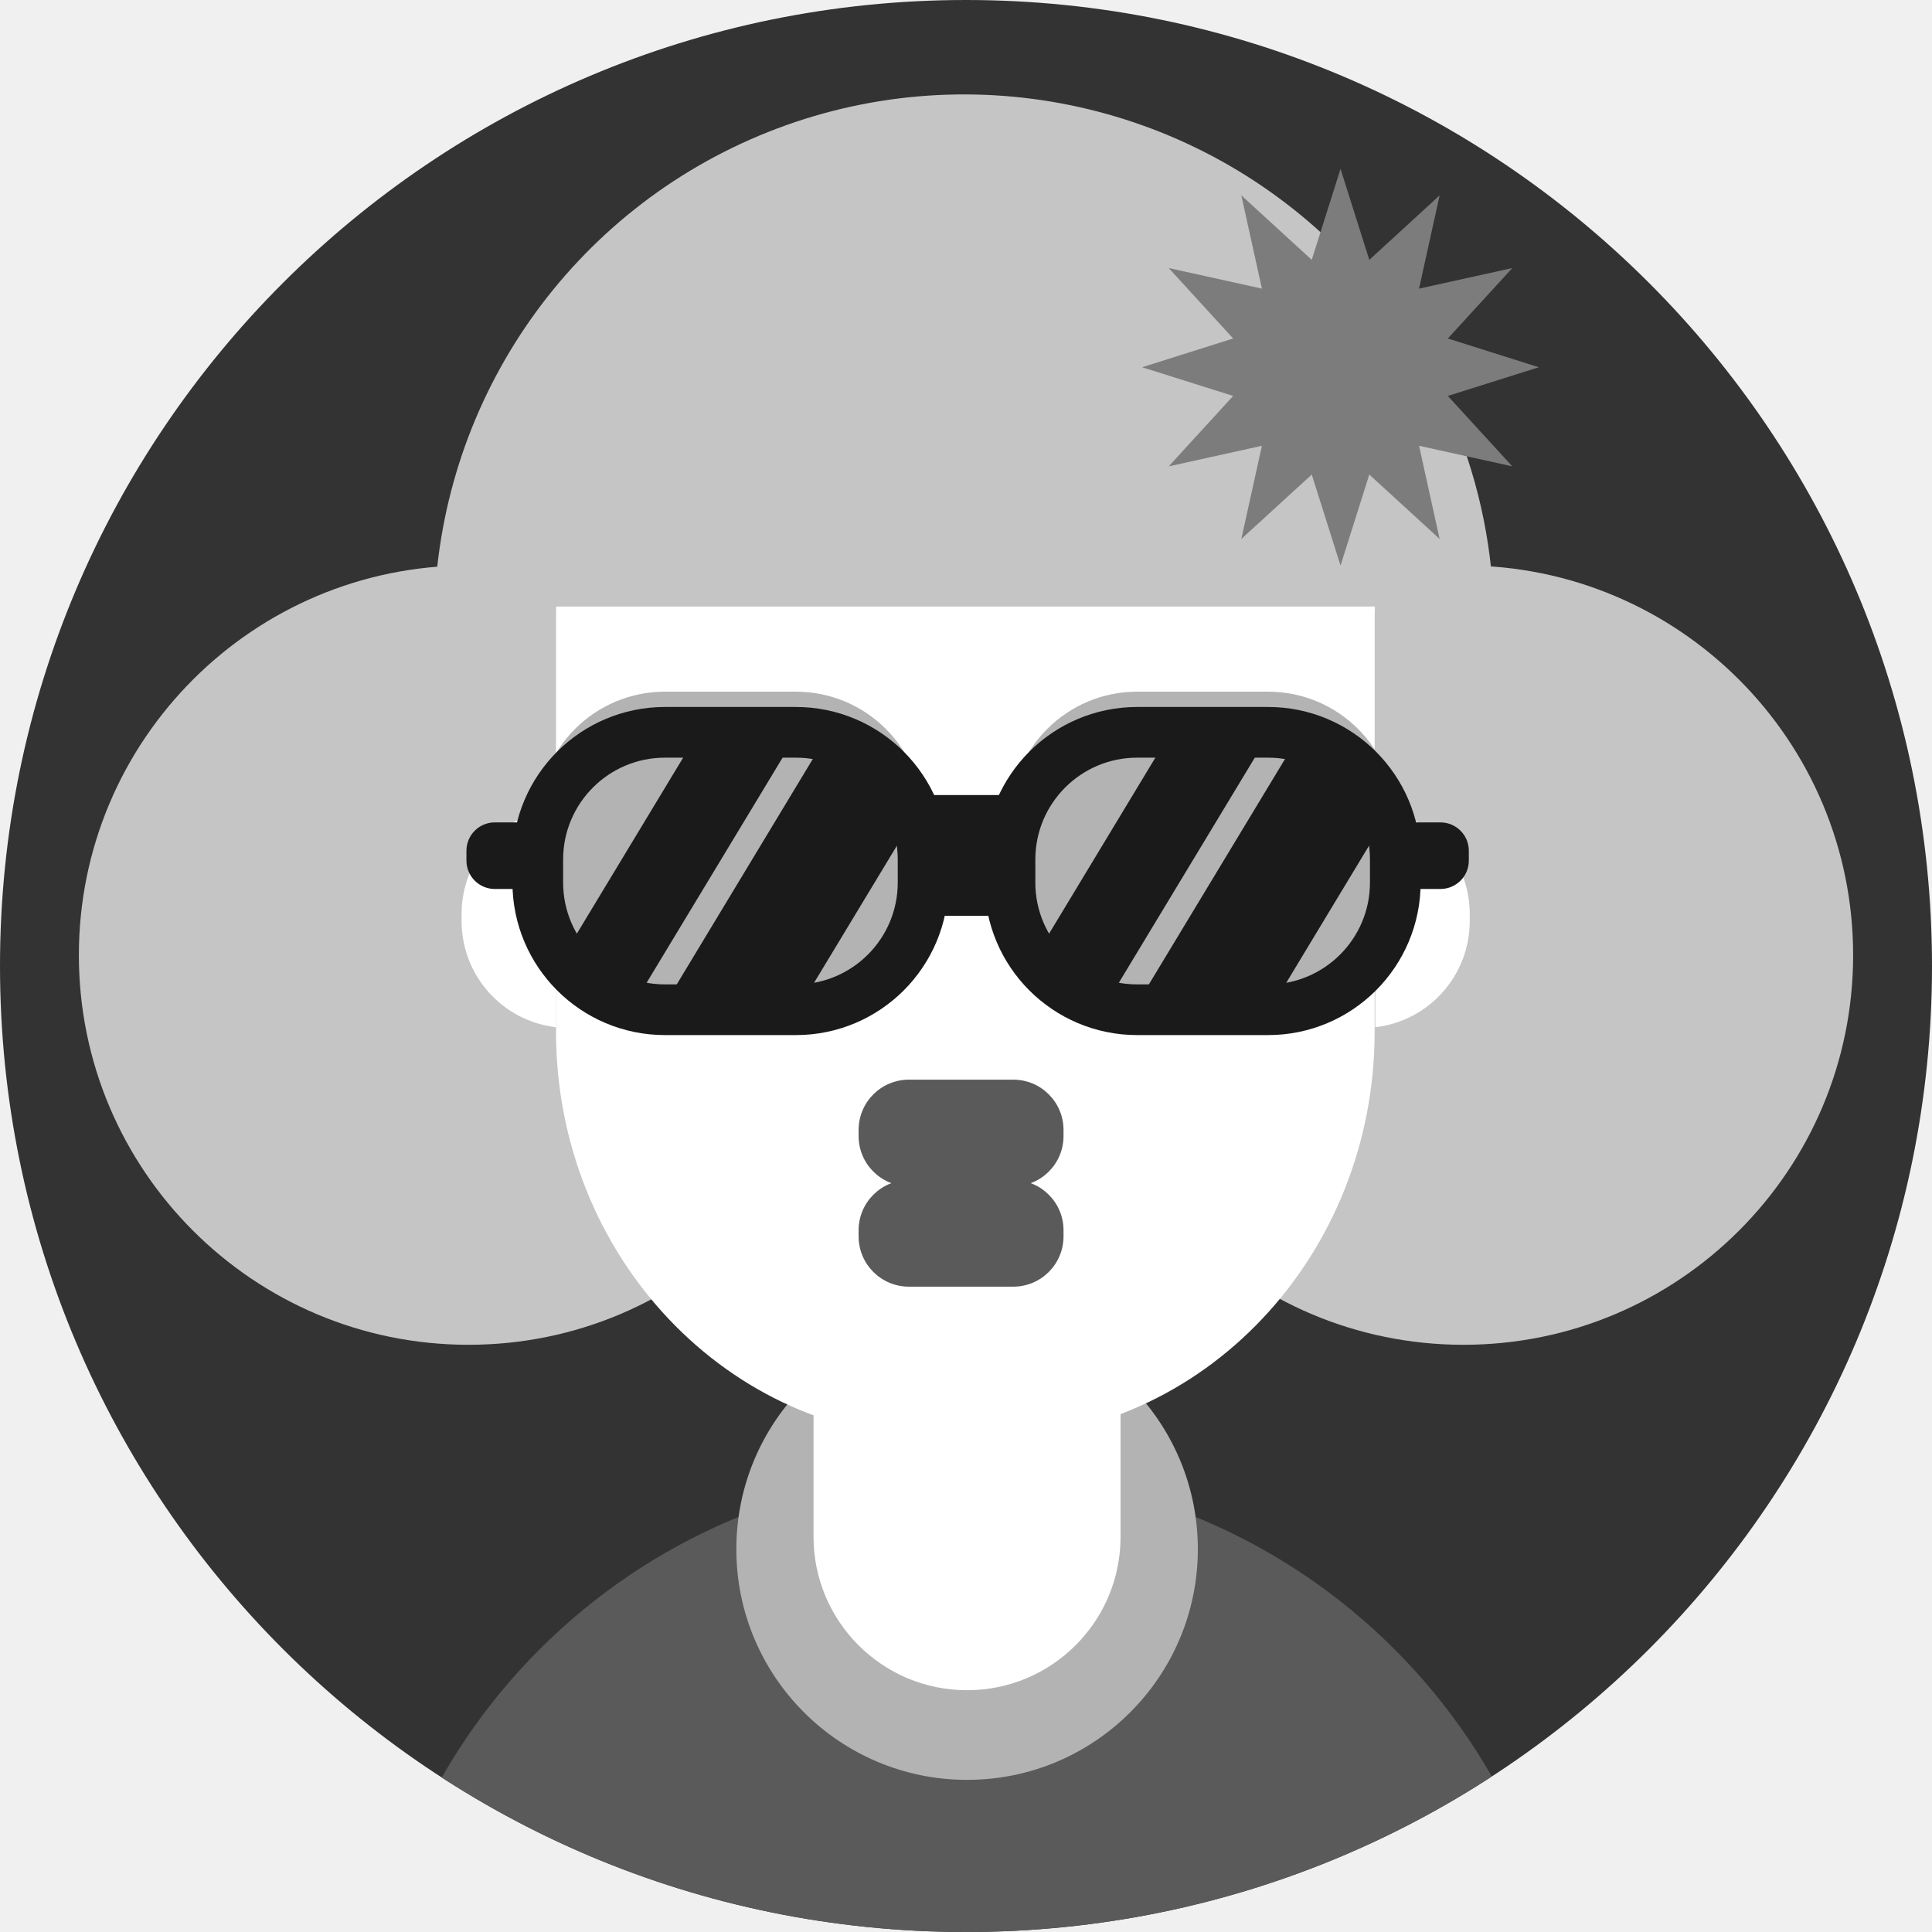
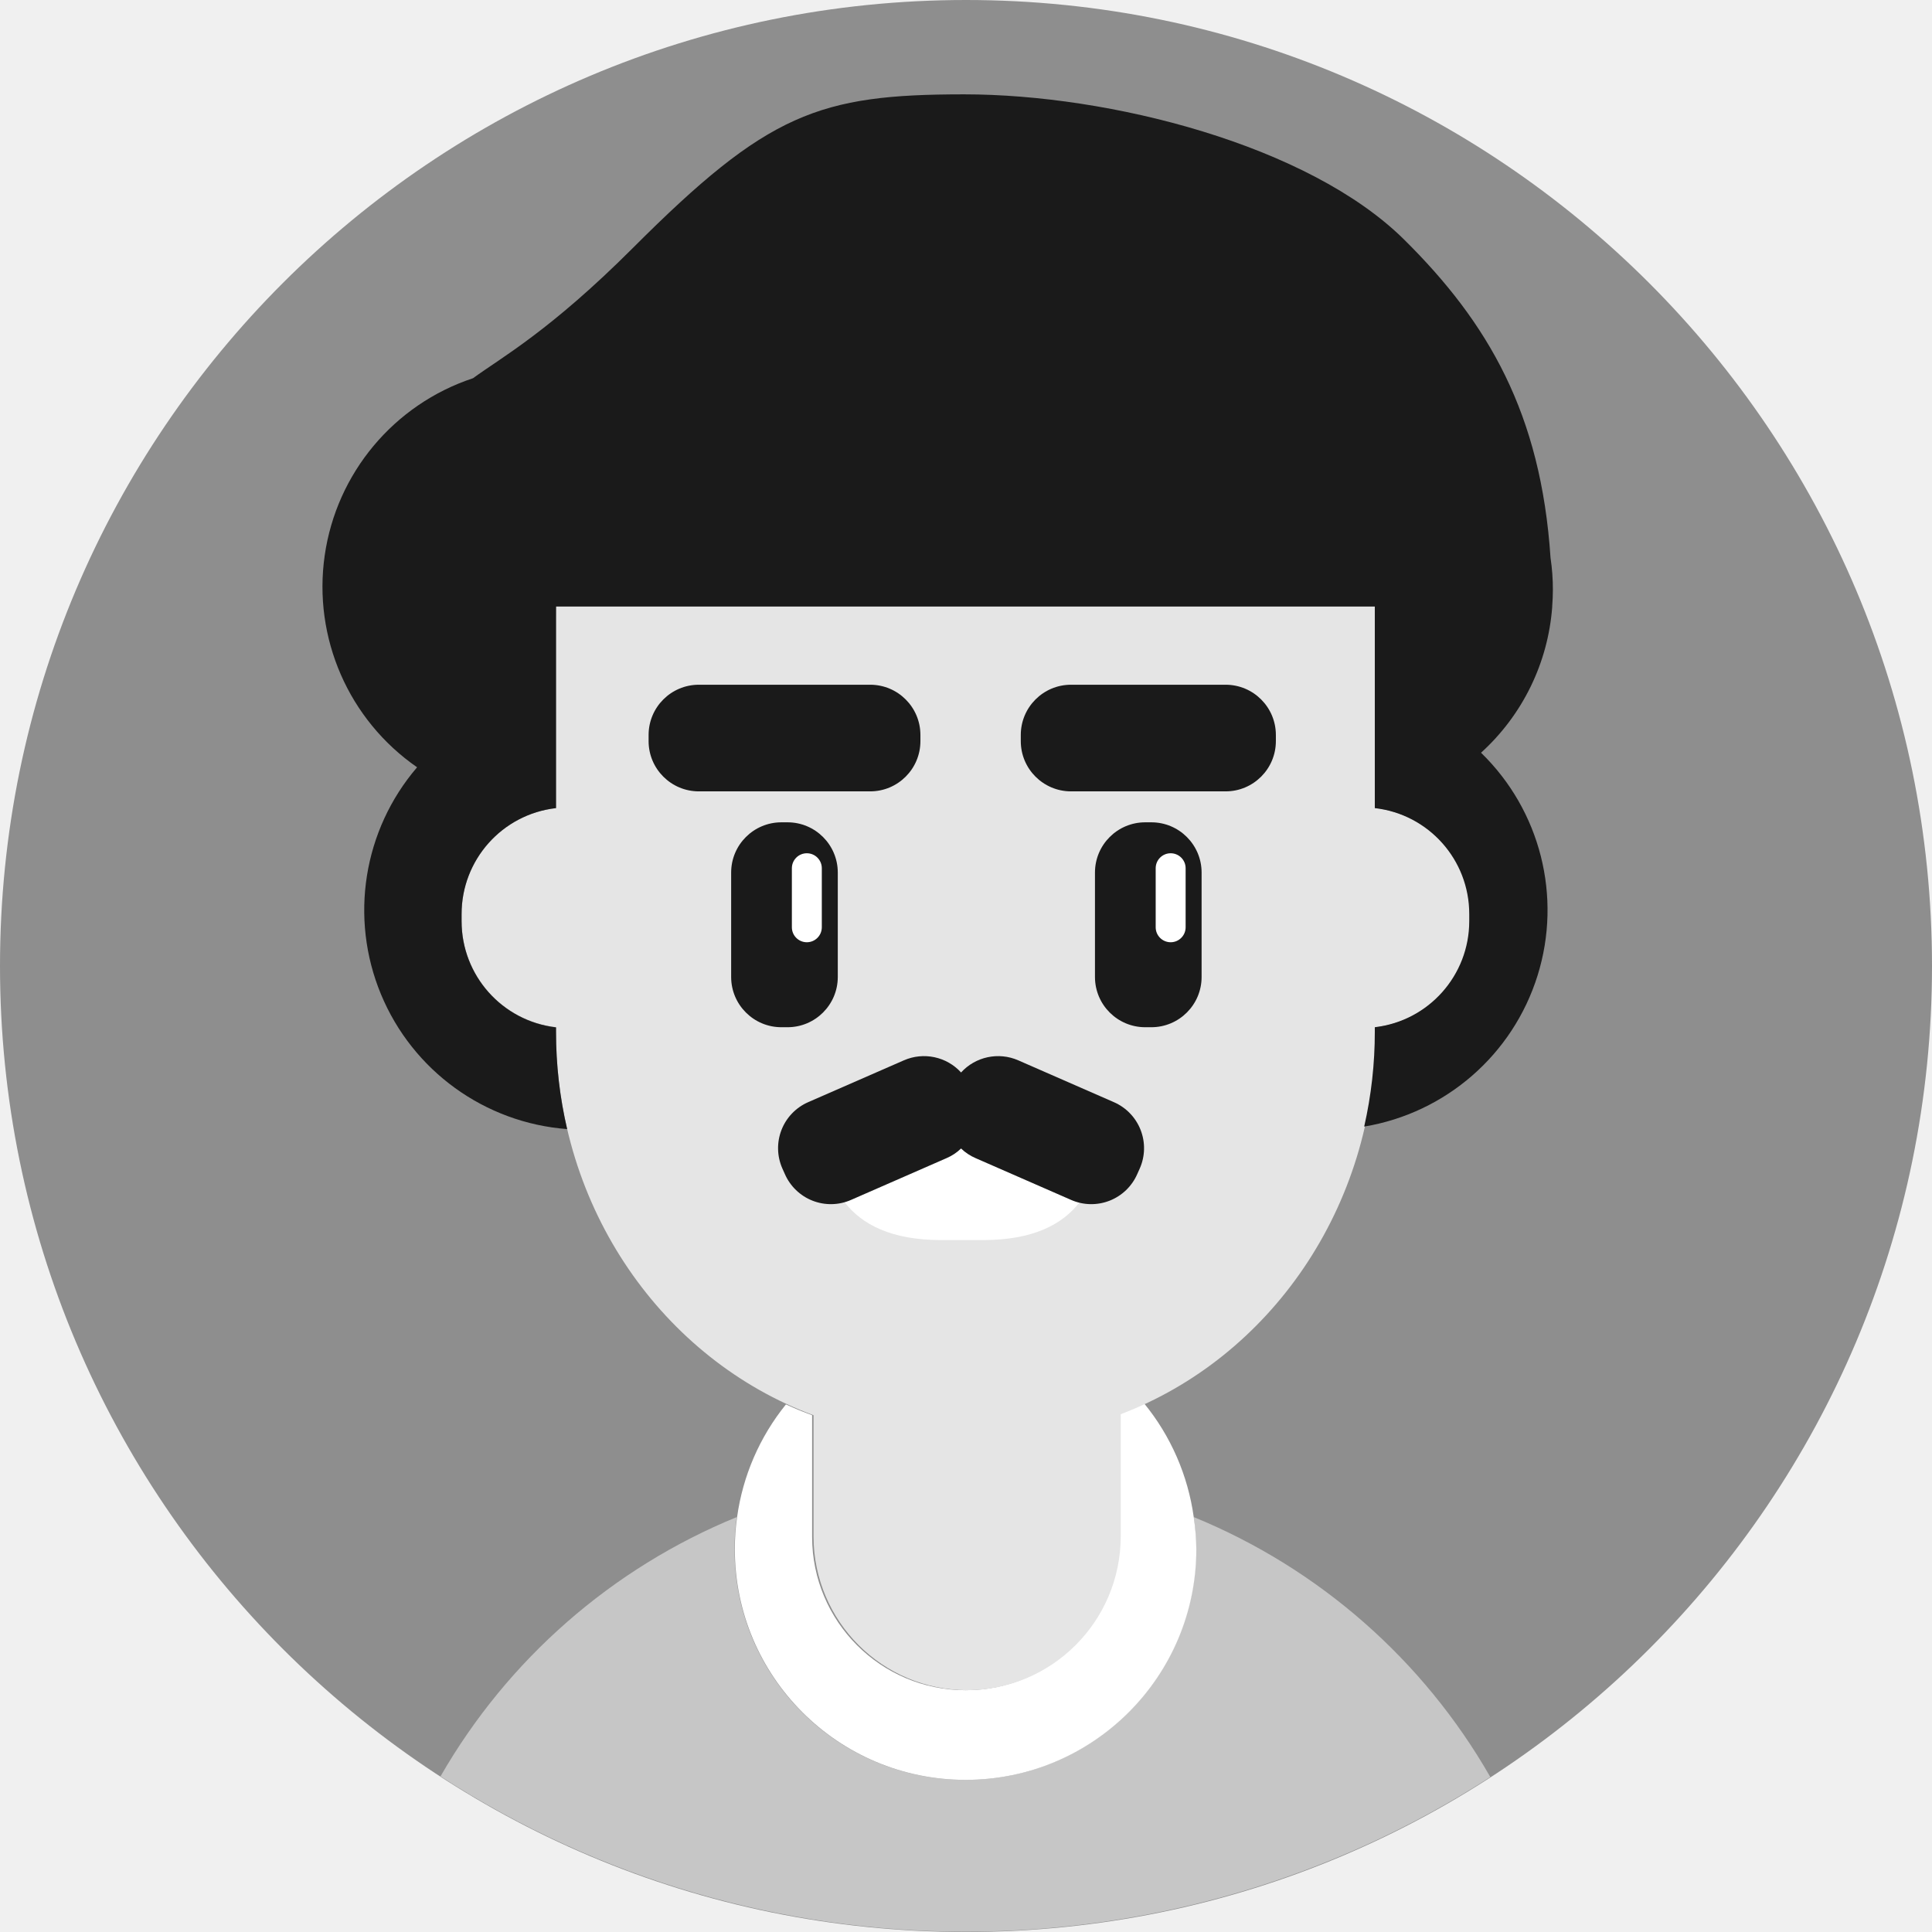
- <svg xmlns="http://www.w3.org/2000/svg" id="FINAL_AVATARS" data-name="FINAL AVATARS" viewBox="0 0 231 231">
+ <svg xmlns="http://www.w3.org/2000/svg" id="CC_FINAL_AVATARS" data-name="CC FINAL AVATARS" viewBox="0 0 231 231">
  <defs>
-     <style>.cls-1{fill:none;clip-rule:evenodd;}.cls-2{fill:#fff;}.cls-3{clip-path:url(#clip-path);}.cls-4{fill:#333;fill-rule:evenodd;}.cls-5{fill:#c5c5c5;}.cls-6{fill:#5a5a5a;}.cls-11,.cls-7{fill:#b3b3b3;}.cls-8{fill:#1d006d;}.cls-9{fill:#7c7c7c;}.cls-10{fill:#1a1a1a;}.cls-11{stroke:#1a1a1a;stroke-miterlimit:10;stroke-width:6.06px;}</style>
-     <clipPath id="clip-path">
-       <path class="cls-1" d="M115.5,0A115.5,115.5,0,1,1,0,115.5,115.5,115.5,0,0,1,115.5,0Z" />
-     </clipPath>
+     <style>.cls-1{fill:#8e8e8e;fill-rule:evenodd;}.cls-2{fill:#c6c6c6;}.cls-3{fill:#fff;}.cls-4{fill:#e5e5e5;}.cls-5{fill:#1a1a1a;}</style>
  </defs>
-   <path class="cls-2" d="M66.48,96.62v26.2a12.77,12.77,0,0,1-11.29-12.68v-.85A12.74,12.74,0,0,1,66.48,96.62Z" />
-   <g class="cls-3">
-     <path class="cls-4" d="M115.5,0A115.5,115.5,0,1,1,0,115.5,115.5,115.5,0,0,1,115.5,0Z" />
-     <circle class="cls-5" cx="174.98" cy="114.2" r="46.59" />
-     <circle class="cls-5" cx="56.02" cy="114.2" r="46.59" />
-     <circle class="cls-6" cx="115.63" cy="248.31" r="72.28" />
-     <circle class="cls-7" cx="115.63" cy="185.22" r="27.59" />
-     <rect class="cls-2" x="97.27" y="139.13" width="36.71" height="62.96" rx="18.35" />
-     <path class="cls-2" d="M164.26,69.64c-2-24.86-21.79-44.39-45.86-44.39h-5.88c-24.07,0-43.83,19.51-45.86,44.39q-.18,2.1-.18,4.23v49.47c0,26.84,20.61,48.61,46,48.61h5.88c25.41,0,46-21.75,46-48.61V73.87Q164.44,71.74,164.26,69.64Z" />
-     <path class="cls-2" d="M164.44,96.62v26.2a12.77,12.77,0,0,0,11.29-12.68v-.85A12.74,12.74,0,0,0,164.44,96.62Z" />
-     <rect class="cls-8" x="87.64" y="98.32" width="12.75" height="24.5" rx="6.01" />
-     <rect class="cls-2" x="94.9" y="102.02" width="3.58" height="10.64" rx="1.79" />
-     <rect class="cls-6" x="102.66" y="129.09" width="24.5" height="12.75" rx="6.01" />
-     <rect class="cls-6" x="102.66" y="141.09" width="24.5" height="12.75" rx="6.01" />
-     <rect class="cls-8" x="131.14" y="98.32" width="12.75" height="24.5" rx="6.01" />
-     <rect class="cls-2" x="138.4" y="102.02" width="3.58" height="10.64" rx="1.79" />
-     <path class="cls-5" d="M159.84,29.61A63.37,63.37,0,0,0,51.94,72.52H178.6A63.17,63.17,0,0,0,159.84,29.61Z" />
-     <polygon class="cls-9" points="160.28 20.19 163.72 31.07 172.13 23.36 169.67 34.51 180.82 32.05 173.11 40.47 183.99 43.91 173.11 47.34 180.82 55.76 169.67 53.3 172.13 64.44 163.72 56.74 160.28 67.62 156.84 56.74 148.42 64.44 150.88 53.3 139.74 55.76 147.44 47.34 136.56 43.91 147.44 40.47 139.74 32.05 150.88 34.51 148.42 23.36 156.84 31.07 160.28 20.19" />
-   </g>
-   <path class="cls-2" d="M66.48,96.62v26.2a12.77,12.77,0,0,1-11.29-12.68v-.85A12.74,12.74,0,0,1,66.48,96.62Z" />
-   <rect class="cls-10" x="105.12" y="95.06" width="17.2" height="14.44" />
-   <rect class="cls-7" x="64.3" y="82.7" width="46.07" height="33.17" rx="15.21" />
-   <rect class="cls-10" x="55.77" y="98.33" width="11.06" height="7.96" rx="3.39" />
-   <rect class="cls-11" x="64.3" y="87.56" width="46.07" height="33.17" rx="15.21" />
-   <polygon class="cls-10" points="67.73 113.69 83.51 87.56 95.4 87.56 75.74 120.11 67.73 113.69" />
-   <polygon class="cls-10" points="79.46 120.11 99.11 87.56 109.33 97.65 95.76 120.11 79.46 120.11" />
-   <rect class="cls-7" x="120.76" y="82.7" width="46.07" height="33.17" rx="15.21" />
-   <rect class="cls-10" x="164.56" y="98.33" width="11.06" height="7.96" rx="3.39" />
-   <rect class="cls-11" x="120.76" y="87.56" width="46.07" height="33.17" rx="15.21" />
-   <polygon class="cls-10" points="124.19 113.69 139.97 87.56 151.86 87.56 132.2 120.11 124.19 113.69" />
-   <polygon class="cls-10" points="135.91 120.11 155.57 87.56 165.78 97.65 152.22 120.11 135.91 120.11" />
+   <path class="cls-1" d="M115.5,0A115.5,115.5,0,1,1,0,115.5,115.5,115.5,0,0,1,115.5,0Z" />
+   <path class="cls-2" d="M142.73,181.39a28.42,28.42,0,0,1,.27,3.83,27.59,27.59,0,0,1-55.18,0,26.87,26.87,0,0,1,.27-3.83,72.56,72.56,0,0,0-35.42,31,115.55,115.55,0,0,0,125.52.08A72.49,72.49,0,0,0,142.73,181.39Z" />
+   <path class="cls-3" d="M142.73,181.39a27.45,27.45,0,0,0-5.93-13.59c-1,.47-2,.9-3,1.29v14.65a18.35,18.35,0,1,1-36.7,0V169.21c-1.07-.39-2.11-.82-3.13-1.29a27.4,27.4,0,0,0-5.84,13.47,26.87,26.87,0,0,0-.27,3.83,27.59,27.59,0,0,0,55.18,0A28.42,28.42,0,0,0,142.73,181.39Z" />
+   <path class="cls-4" d="M164.44,96.62V73.87q0-2.13-.18-4.23c-2-24.86-21.79-44.39-45.86-44.39h-5.88c-24.07,0-43.83,19.51-45.86,44.39q-.18,2.1-.18,4.23V96.62a12.74,12.74,0,0,0-11.29,12.67v.85a12.77,12.77,0,0,0,11.29,12.68v.52c0,21.19,12.86,39.22,30.79,45.87v14.53a18.41,18.41,0,0,0,18.36,18.35h0A18.41,18.41,0,0,0,134,183.74V169.09c17.75-6.74,30.46-24.67,30.46-45.75v-.52a12.77,12.77,0,0,0,11.29-12.68v-.85A12.74,12.74,0,0,0,164.44,96.62Z" />
+   <path class="cls-4" d="M164.22,96.62v26.2a12.77,12.77,0,0,0,11.29-12.68v-.85A12.73,12.73,0,0,0,164.22,96.62Z" />
+   <path class="cls-3" d="M98.37,134.43c0,6.4,2.26,13.84,14.17,13.84h5c11.91,0,14.14-7.44,14.17-13.84Z" />
+   <rect class="cls-5" x="87.42" y="98.32" width="12.75" height="24.5" rx="6.01" />
+   <rect class="cls-3" x="94.68" y="102.02" width="3.58" height="10.64" rx="1.79" />
+   <rect class="cls-5" x="77.55" y="81.87" width="32.5" height="12.75" rx="6.01" />
+   <rect class="cls-5" x="130.92" y="98.32" width="12.75" height="24.5" rx="6.01" />
+   <rect class="cls-3" x="138.18" y="102.02" width="3.58" height="10.64" rx="1.79" />
+   <rect class="cls-5" x="122.05" y="81.87" width="30.5" height="12.75" rx="6.01" />
+   <path class="cls-5" d="M133.18,131.78l-11.43-5a6,6,0,0,0-6.84,1.45,6,6,0,0,0-6.84-1.45l-11.44,5a6,6,0,0,0-3.09,7.92l.3.67a6,6,0,0,0,7.91,3.1l11.43-5a5.75,5.75,0,0,0,1.73-1.15,5.75,5.75,0,0,0,1.73,1.15l11.43,5a6,6,0,0,0,7.91-3.1l.3-.67A6,6,0,0,0,133.18,131.78Z" />
+   <path class="cls-5" d="M185.67,70.52a25.35,25.35,0,0,0-.28-3.82c-1.14-17.25-7.46-28.12-17.51-38.06-11.45-11.32-35.23-17.36-52.61-17.36S91.78,13.53,75.71,29.61c-10,10-15.78,13.14-19.15,15.61a26.26,26.26,0,0,0-6.69,46.52A26.25,26.25,0,0,0,67.81,135a51.22,51.22,0,0,1-1.33-11.64v-.52a12.77,12.77,0,0,1-11.29-12.68v-.85A12.74,12.74,0,0,1,66.48,96.62V73.87c0-.45,0-.9,0-1.35h97.9c0,.45,0,.9,0,1.35V96.62a12.74,12.74,0,0,1,11.29,12.67v.85a12.77,12.77,0,0,1-11.29,12.68v.52a51.1,51.1,0,0,1-1.27,11.36A26.24,26.24,0,0,0,177.08,90a26.16,26.16,0,0,0,8.51-17.43h0v-.08C185.64,71.8,185.67,71.17,185.67,70.52Z" />
</svg>
